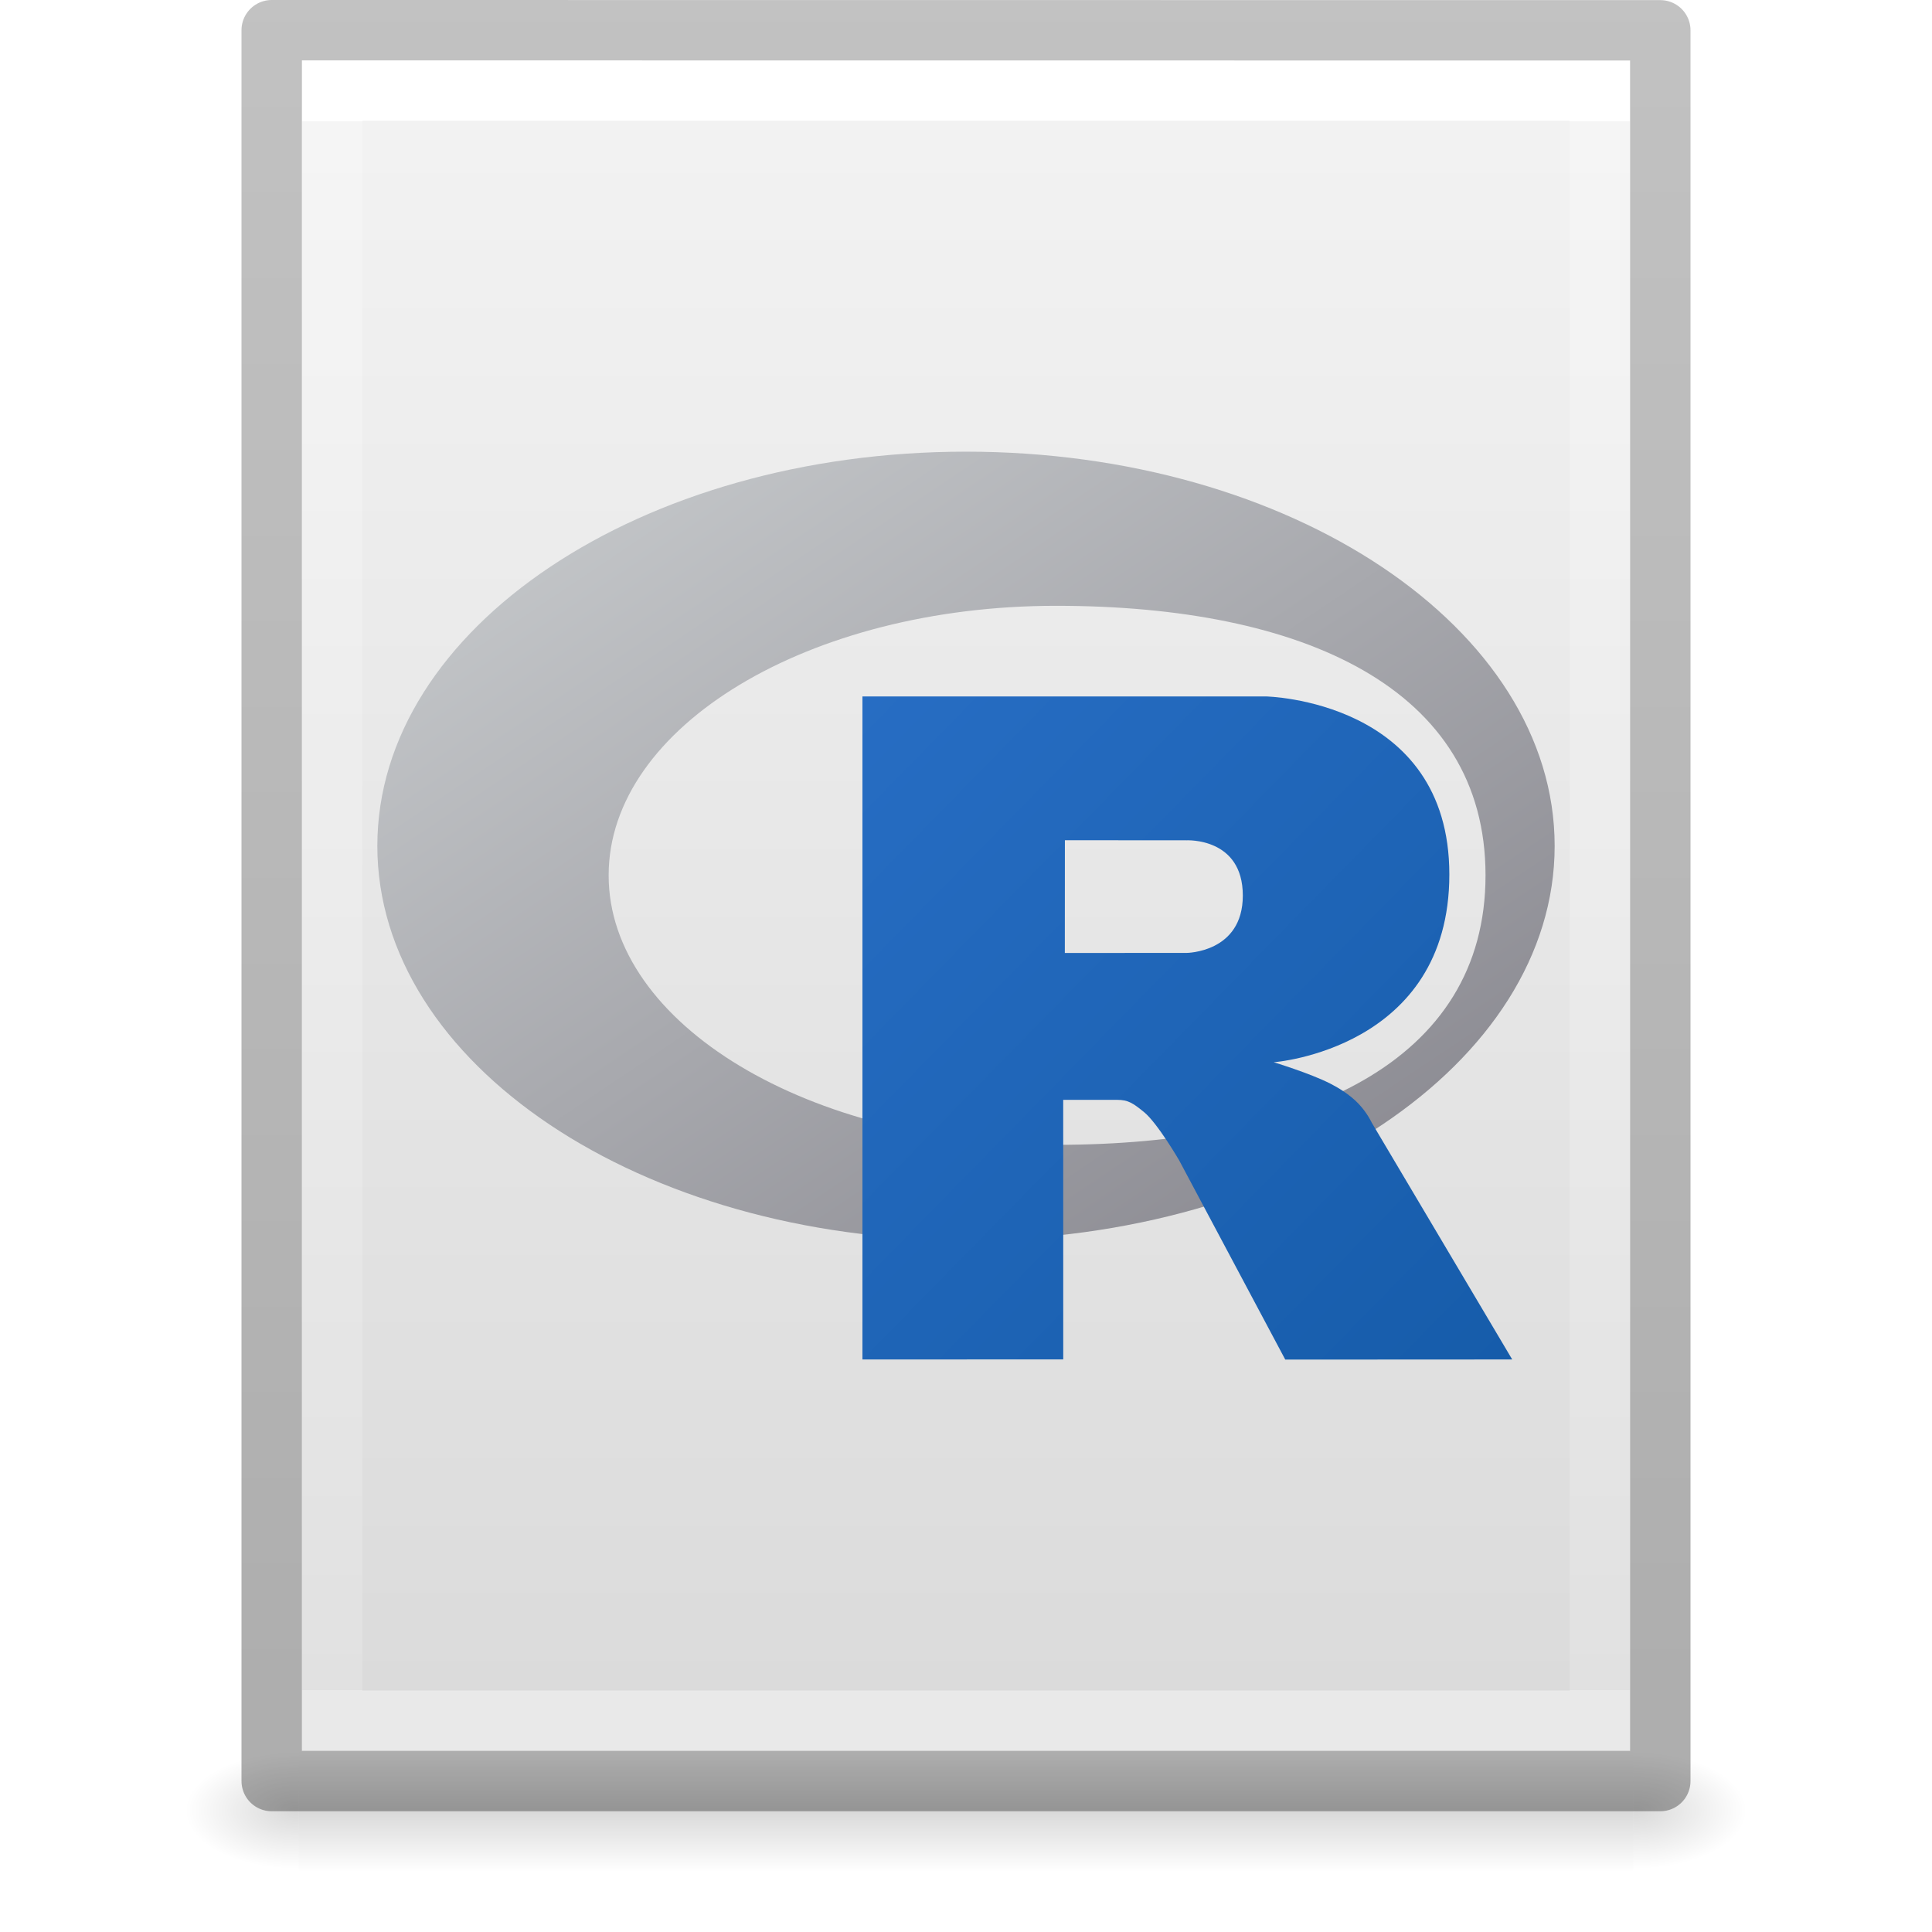
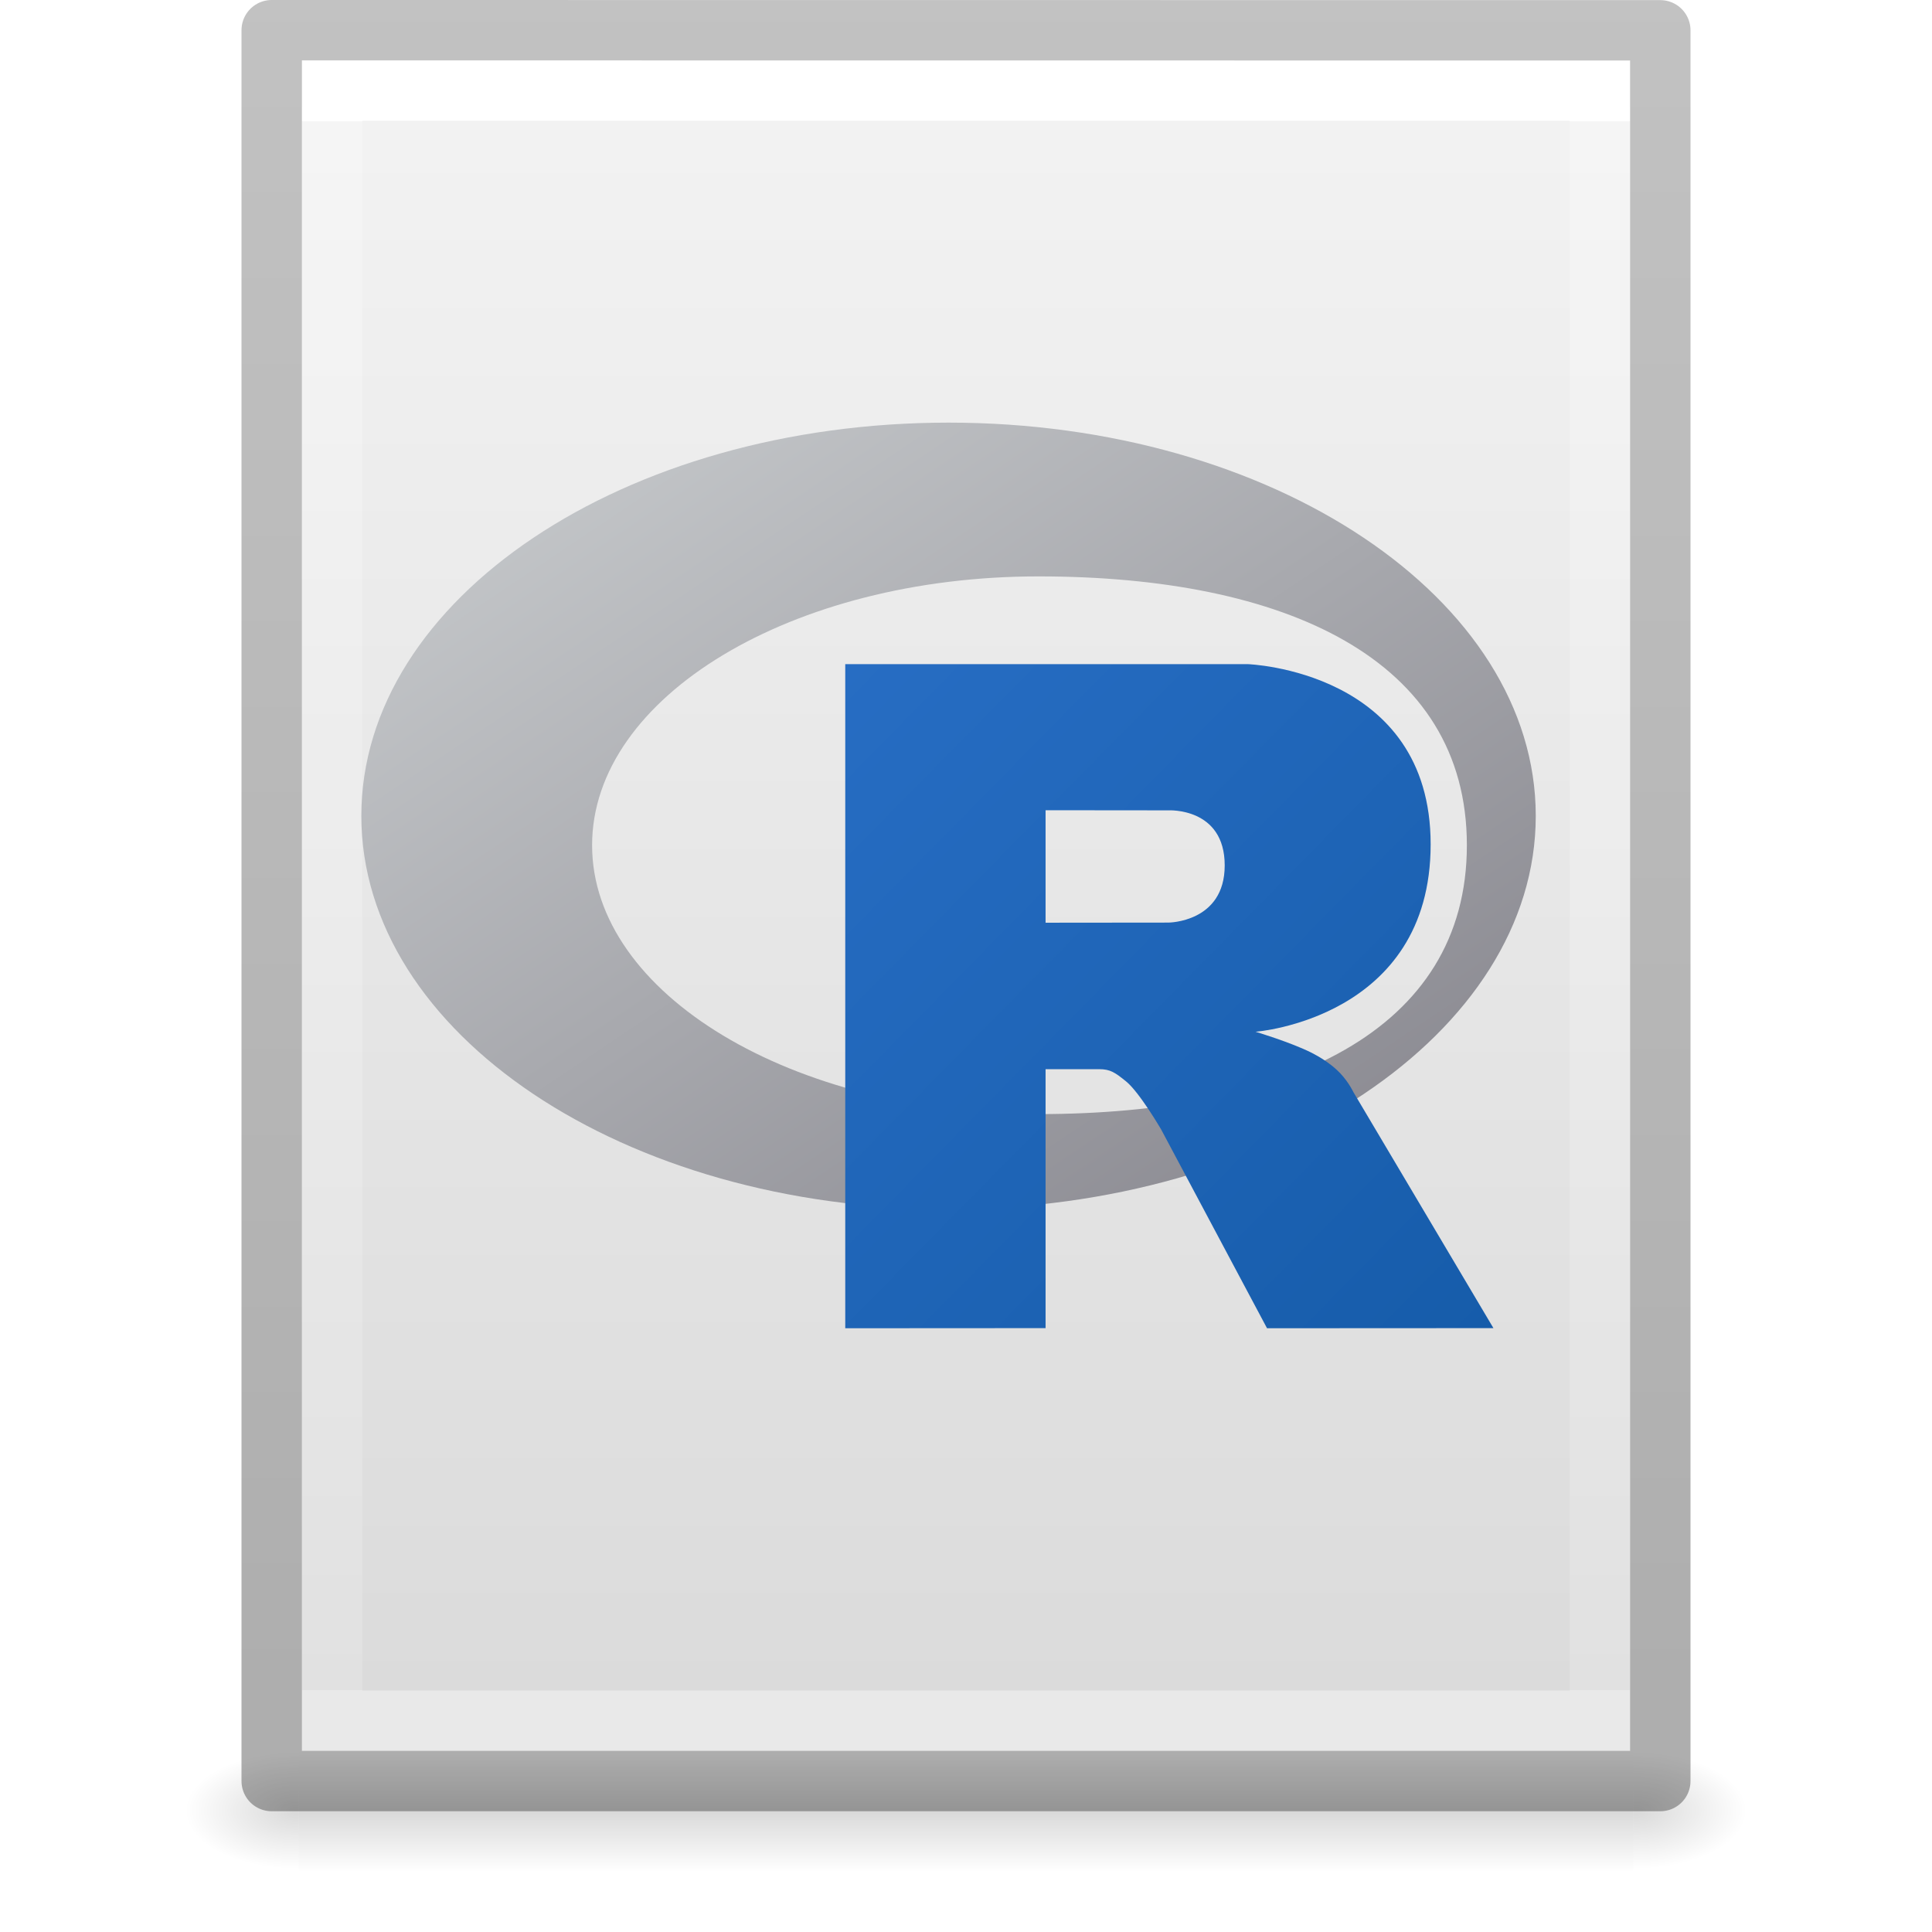
<svg xmlns="http://www.w3.org/2000/svg" xmlns:xlink="http://www.w3.org/1999/xlink" version="1.1" width="32" height="32" id="svg3182">
  <defs id="defs3184">
+     <linearGradient id="linearGradient855">
+       <stop id="stop851" offset="0" style="stop-color:#a56de2;stop-opacity:1" />
+       <stop id="stop853" offset="1" style="stop-color:#7239b3;stop-opacity:1" />
+     </linearGradient>
    <linearGradient id="linearGradient3977">
      <stop id="stop3979" style="stop-color:#ffffff;stop-opacity:1" offset="0" />
      <stop id="stop3981" style="stop-color:#ffffff;stop-opacity:0.235" offset="0" />
      <stop id="stop3983" style="stop-color:#ffffff;stop-opacity:0.157" offset="1" />
      <stop id="stop3985" style="stop-color:#ffffff;stop-opacity:0.392" offset="1" />
    </linearGradient>
    <linearGradient id="linearGradient3600-4">
      <stop id="stop3602-7" style="stop-color:#f4f4f4;stop-opacity:1" offset="0" />
      <stop id="stop3604-6" style="stop-color:#dbdbdb;stop-opacity:1" offset="1" />
    </linearGradient>
    <linearGradient id="linearGradient5060">
      <stop id="stop5062" style="stop-color:#000000;stop-opacity:1" offset="0" />
      <stop id="stop5064" style="stop-color:#000000;stop-opacity:0" offset="1" />
    </linearGradient>
    <linearGradient id="linearGradient5048">
      <stop id="stop5050" style="stop-color:#000000;stop-opacity:0" offset="0" />
      <stop id="stop5056" style="stop-color:#000000;stop-opacity:1" offset="0.5" />
      <stop id="stop5052" style="stop-color:#000000;stop-opacity:0" offset="1" />
    </linearGradient>
    <linearGradient x1="24" y1="6.185" x2="24" y2="41.815" id="linearGradient3013" xlink:href="#linearGradient3977" gradientUnits="userSpaceOnUse" gradientTransform="matrix(0.5675676,0,0,0.7297297,2.378382,-2.513506)" />
-     <linearGradient x1="25.132" y1="0.985" x2="25.132" y2="47.013" id="linearGradient3016" xlink:href="#linearGradient3600-4" gradientUnits="userSpaceOnUse" gradientTransform="matrix(0.62857,0,0,0.6083939,0.9143198,-0.5347905)" />
+     <linearGradient x1="25.132" y1="0.985" x2="25.132" y2="47.013" id="linearGradient3016" xlink:href="#linearGradient3600-4" gradientUnits="userSpaceOnUse" gradientTransform="matrix(0.62857,0,0,0.6083939,0.9143201,-0.5347903)" />
    <radialGradient cx="605.714" cy="486.648" r="117.143" fx="605.714" fy="486.648" id="radialGradient3021" xlink:href="#linearGradient5060" gradientUnits="userSpaceOnUse" gradientTransform="matrix(0.01566318,0,0,0.00823529,17.61043,25.98056)" />
    <radialGradient cx="605.714" cy="486.648" r="117.143" fx="605.714" fy="486.648" id="radialGradient3024" xlink:href="#linearGradient5060" gradientUnits="userSpaceOnUse" gradientTransform="matrix(-0.01566318,0,0,0.00823529,14.38957,25.98056)" />
    <linearGradient x1="302.857" y1="366.648" x2="302.857" y2="609.505" id="linearGradient3027" xlink:href="#linearGradient5048" gradientUnits="userSpaceOnUse" gradientTransform="matrix(0.04576928,0,0,0.00823529,-0.5423243,25.98055)" />
    <linearGradient id="linearGradient3104-6">
      <stop offset="0" style="stop-color:#000000;stop-opacity:0.318" id="stop3106-3" />
      <stop offset="1" style="stop-color:#000000;stop-opacity:0.24" id="stop3108-9" />
    </linearGradient>
    <linearGradient xlink:href="#linearGradient3104-6" id="linearGradient3148" gradientUnits="userSpaceOnUse" gradientTransform="matrix(0.5306414,0,0,0.5897005,39.26961,-1.791918)" x1="-51.786" y1="50.786" x2="-51.786" y2="2.906" />
-     <linearGradient id="gradientFill-1" x1="0.741" x2="590.863" y1="3.666" y2="593.787" gradientUnits="userSpaceOnUse" spreadMethod="pad" gradientTransform="matrix(0.03304406,0,0,0.02213054,6.225501,7.400292)">
+     <linearGradient gradientUnits="userSpaceOnUse" y2="59.171" x2="37.611" y1="4.4" x1="37.611" id="linearGradient857" xlink:href="#linearGradient855" />
+     <linearGradient id="gradientFill-2" x1="301.039" x2="703.067" y1="149.752" y2="553.442" gradientUnits="userSpaceOnUse" spreadMethod="pad" gradientTransform="matrix(0.02670427,0,0,0.02724935,5.960976,6.919358)">
+       <stop offset="0" stop-color="rgb(39,109,195)" stop-opacity="1" id="stop7" />
+       <stop offset="1" stop-color="rgb(22,92,170)" stop-opacity="1" id="stop9" />
+     </linearGradient>
+     <linearGradient id="gradientFill-1" x1="0.741" x2="590.863" y1="3.666" y2="593.787" gradientUnits="userSpaceOnUse" spreadMethod="pad" gradientTransform="matrix(0.03296242,0,0,0.02207586,5.960976,6.919358)">
      <stop offset="0" stop-color="rgb(203,206,208)" stop-opacity="1" id="stop2" />
      <stop offset="1" stop-color="rgb(132,131,139)" stop-opacity="1" id="stop4" />
-     </linearGradient>
-     <linearGradient id="gradientFill-2" x1="301.026" x2="703.067" y1="151.401" y2="553.442" gradientUnits="userSpaceOnUse" spreadMethod="pad" gradientTransform="matrix(0.0267704,0,0,0.02731684,6.225501,7.400292)">
-       <stop offset="0" stop-color="rgb(39,109,195)" stop-opacity="1" id="stop7" />
-       <stop offset="1" stop-color="rgb(22,92,170)" stop-opacity="1" id="stop9" />
    </linearGradient>
  </defs>
  <rect width="22.1" height="2" x="4.95" y="29" id="rect2879" style="opacity:0.15;fill:url(#linearGradient3027);fill-opacity:1;fill-rule:nonzero;stroke:none;stroke-width:1;marker:none;visibility:visible;display:inline;overflow:visible" />
  <path d="m 4.95,29 c 0,0 0,2 0,2 -0.807,0.004 -1.95,-0.448 -1.95,-1 0,-0.552 0.9,-1 1.95,-1 z" id="path2881" style="opacity:0.15;fill:url(#radialGradient3024);fill-opacity:1;fill-rule:nonzero;stroke:none;stroke-width:1;marker:none;visibility:visible;display:inline;overflow:visible" />
  <path d="m 27.05,29 c 0,0 0,2 0,2 0.807,0.004 1.95,-0.448 1.95,-1 0,-0.552 -0.9,-1 -1.95,-1 z" id="path2883" style="opacity:0.15;fill:url(#radialGradient3021);fill-opacity:1;fill-rule:nonzero;stroke:none;stroke-width:1;marker:none;visibility:visible;display:inline;overflow:visible" />
-   <path d="m 5,1 c 5.041,0 22,0.002 22,0.002 L 27,29 C 27,29 12.333,29 5,29 5,19.667 5,10.333 5,1 z" id="path4160-3" style="fill:url(#linearGradient3016);fill-opacity:1;stroke:none;display:inline" />
+   <path d="m 5,1 c 5.041,0 22,0.002 22,0.002 L 27,29 c 0,0 -14.667,0 -22,0 0,-9.333 0,-18.667 0,-28 z" id="path4160-3" style="display:inline;fill:url(#linearGradient3016);fill-opacity:1;stroke:none" />
  <path d="m 26.5,28.5 -21,0 0,-27 21,0 z" id="rect6741-1" style="fill:none;stroke:url(#linearGradient3013);stroke-width:1;stroke-linecap:round;stroke-linejoin:miter;stroke-miterlimit:4;stroke-opacity:1;stroke-dasharray:none;stroke-dashoffset:0" />
  <path style="fill:none;stroke:url(#linearGradient3148);stroke-width:1;stroke-linecap:butt;stroke-linejoin:round;stroke-miterlimit:4;stroke-opacity:1;stroke-dasharray:none;stroke-dashoffset:0;display:inline" id="path4160-6-1" d="m 4.5,0.5 c 5.27,0 23,0.002 23,0.002 l 2.4e-5,28.998 c 0,0 -15.333,0 -23,0 0,-9.667 0,-19.333 0,-29 z" />
-   <path d="m 16,20.541 c -5.385,0 -9.75,-2.924 -9.75,-6.53 0,-3.606 4.365,-6.53 9.75,-6.53 5.385,0 9.75,2.924 9.75,6.53 0,3.606 -4.365,6.53 -9.75,6.53 z m 1.492,-10.507 c -4.093,0 -7.411,1.999 -7.411,4.464 0,2.465 3.318,4.464 7.411,4.464 4.093,0 7.113,-1.366 7.113,-4.464 0,-3.097 -3.02,-4.464 -7.113,-4.464 z" fill="url(#gradientFill-1)" fill-rule="evenodd" id="path14" style="fill:url(#gradientFill-1);stroke-width:0.027" />
-   <path d="m 21.099,17.595 c 0,0 0.59,0.178 0.933,0.352 0.119,0.06 0.325,0.18 0.473,0.338 0.145,0.154 0.216,0.311 0.216,0.311 l 2.326,3.921 -3.759,0.002 -1.758,-3.301 c 0,0 -0.36,-0.618 -0.581,-0.798 -0.185,-0.15 -0.264,-0.203 -0.446,-0.203 -0.127,0 -0.893,0 -0.893,0 l 7.03e-4,4.299 -3.326,0.001 v -10.982 h 6.679 c 0,0 3.042,0.055 3.042,2.949 0,2.894 -2.907,3.11 -2.907,3.11 z m -1.447,-3.677 -2.014,-0.001 -0.001,1.867 2.015,-6.49e-4 c 0,0 0.933,-0.003 0.933,-0.95 0,-0.966 -0.933,-0.915 -0.933,-0.915 z" fill="url(#gradientFill-2)" fill-rule="evenodd" id="path16" style="fill:url(#gradientFill-2);stroke-width:0.027" />
+   <path d="m 15.711,20.028 c -5.371,0 -9.726,-2.916 -9.726,-6.514 0,-3.597 4.354,-6.514 9.726,-6.514 5.371,0 9.726,2.916 9.726,6.514 0,3.597 -4.354,6.514 -9.726,6.514 z M 17.2,9.547 c -4.083,0 -7.393,1.994 -7.393,4.453 0,2.459 3.31,4.453 7.393,4.453 4.083,0 7.096,-1.363 7.096,-4.453 0,-3.089 -3.013,-4.453 -7.096,-4.453 z" fill="url(#gradientFill-1)" fill-rule="evenodd" id="path14" style="fill:url(#gradientFill-1);stroke-width:0.027" />
+   <path id="path16" style="fill:url(#gradientFill-2);stroke-width:0.027" d="m 14,11 v 11 l 3.318,-0.002 v -4.289 h 0.889 c 0.182,0 0.261,0.054 0.445,0.203 0.221,0.179 0.58,0.795 0.58,0.795 l 1.754,3.293 3.75,-0.002 -2.32,-3.91 c 0,0 -0.072,-0.156 -0.217,-0.311 -0.148,-0.157 -0.352,-0.278 -0.471,-0.338 -0.342,-0.173 -0.932,-0.35 -0.932,-0.35 0,10e-7 2.9,-0.216 2.9,-3.104 C 23.697,11.099 20.662,11 20.662,11 Z m 3.318,2.42 2.035,0.002 c 0,0 0.932,-0.052 0.932,0.912 0,0.945 -0.932,0.947 -0.932,0.947 l -2.035,0.002 z" />
</svg>
